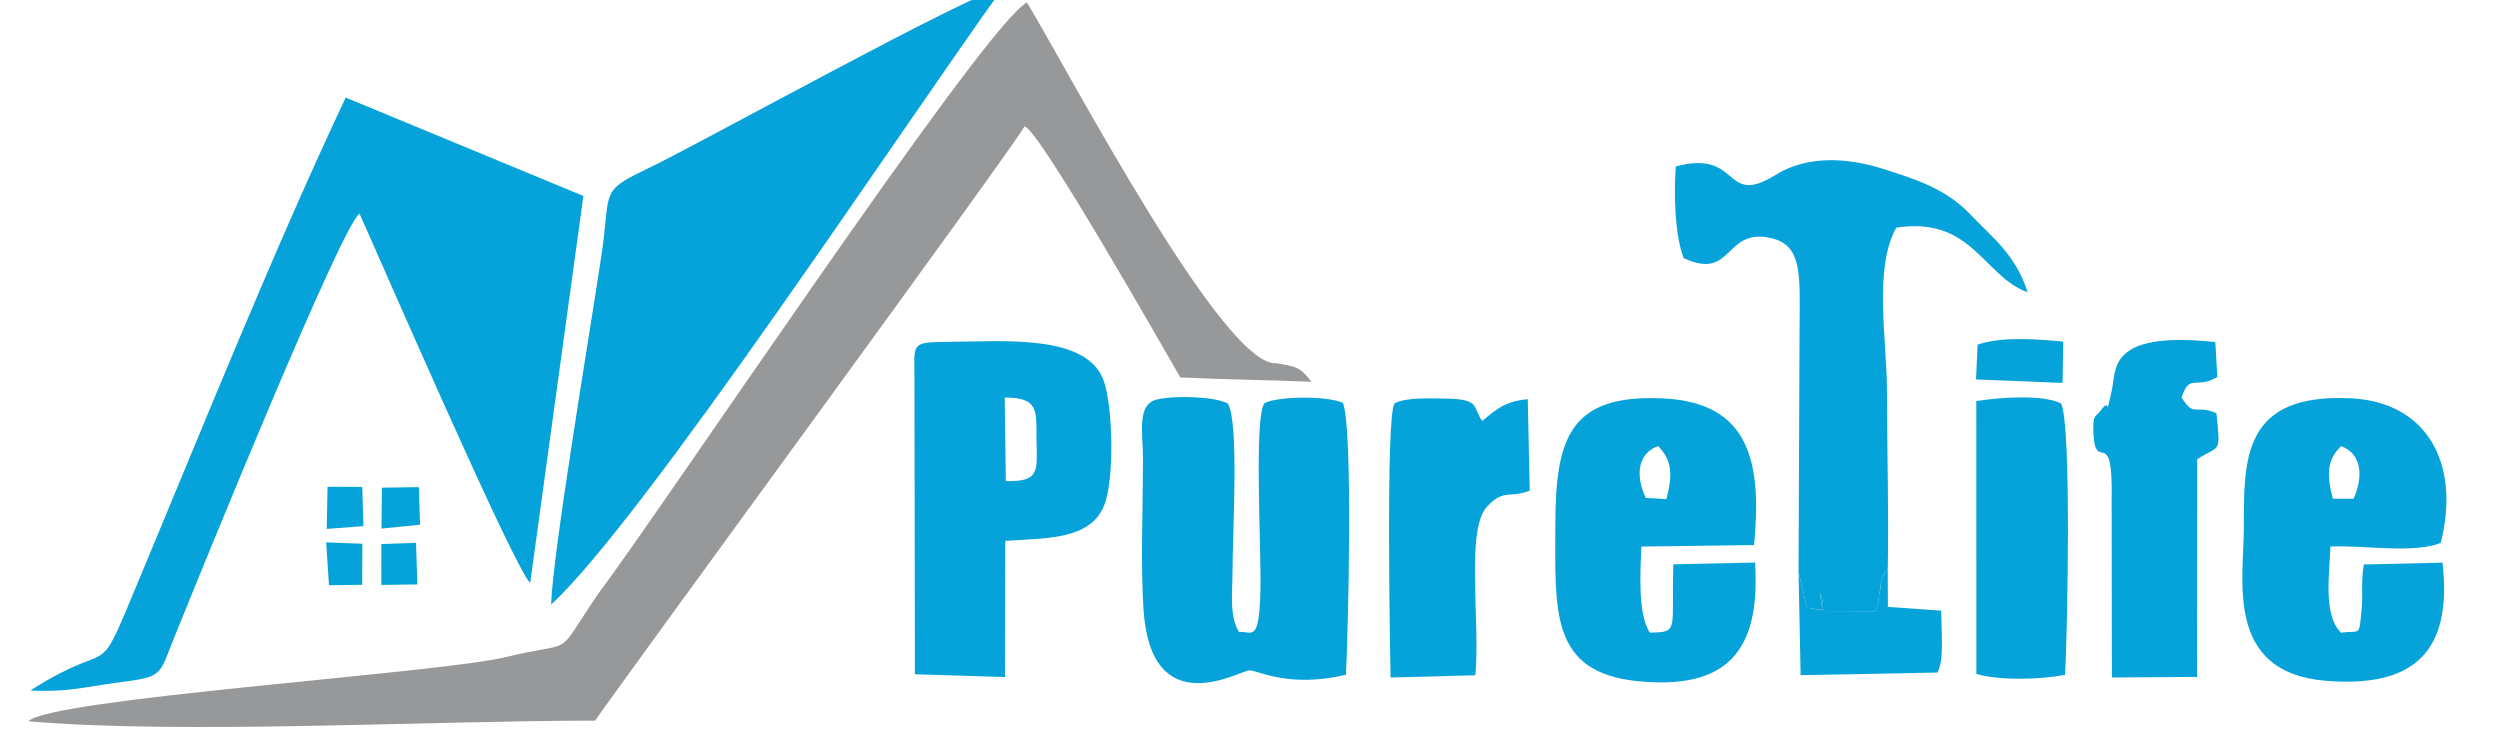
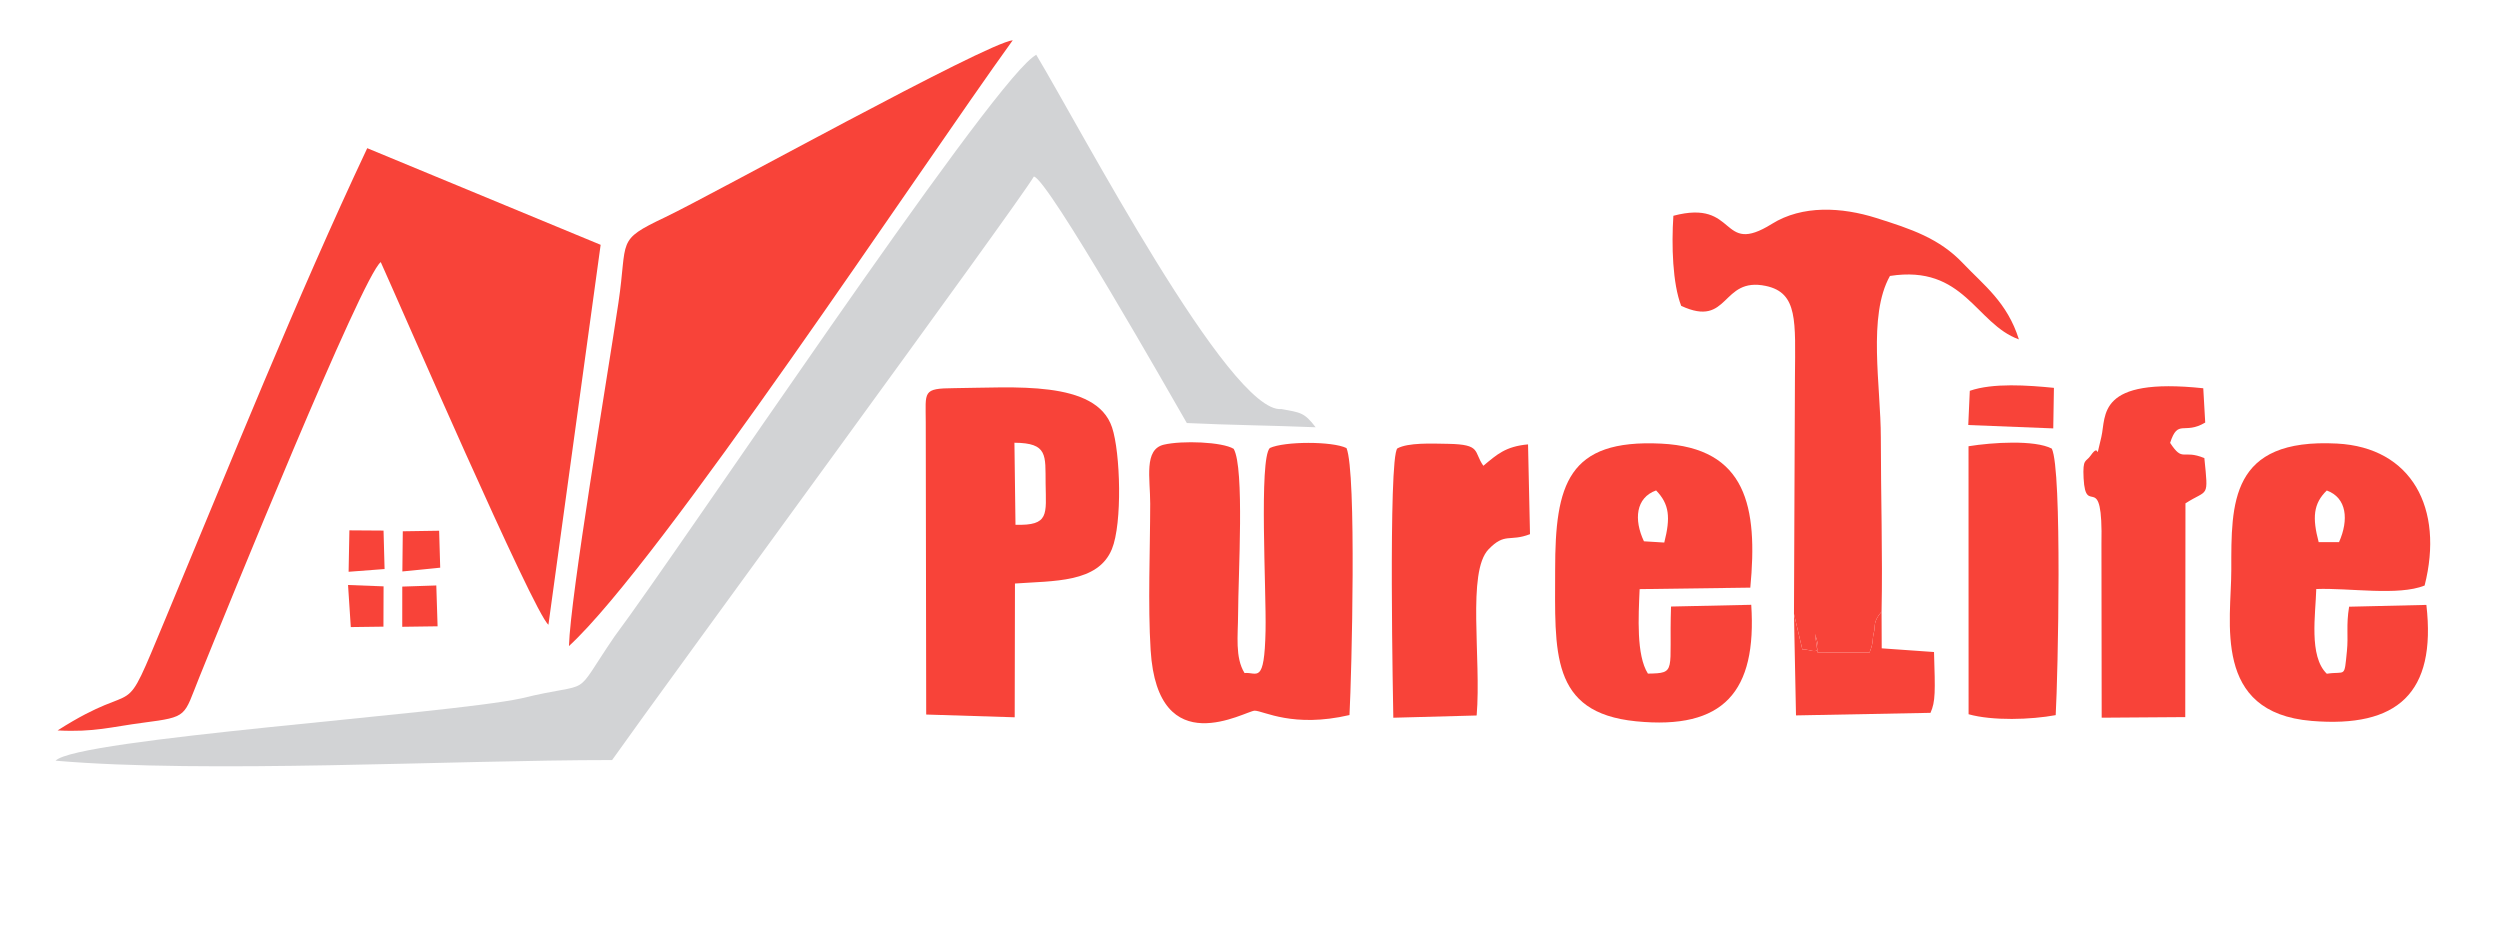
- <svg xmlns="http://www.w3.org/2000/svg" xml:space="preserve" width="40mm" height="12mm" version="1.1" shape-rendering="geometricPrecision" text-rendering="geometricPrecision" image-rendering="optimizeQuality" fill-rule="evenodd" clip-rule="evenodd" viewBox="0 0 4000 1200">
+ <svg xmlns="http://www.w3.org/2000/svg" xml:space="preserve" width="40mm" height="15mm" version="1.1" shape-rendering="geometricPrecision" text-rendering="geometricPrecision" image-rendering="optimizeQuality" fill-rule="evenodd" clip-rule="evenodd" viewBox="0 0 4000 1500">
  <g id="Capa_x0020_1">
-     <path fill="#96989A" d="M1639.24 202.31c22.51,3.02 225.75,361.07 249.22,401.6 69.54,3.37 140.15,3.97 209.89,6.9 -18.43,-24.19 -24.49,-23.95 -55.76,-29.66 -83.8,8.23 -328.68,-459.6 -399.51,-577.29 -2.03,1.23 -4.5,3.1 -5.81,4.11 -83.8,64.96 -569.22,793.54 -681.15,943.57 -72.41,106.1 -29.55,70.87 -151.95,100.97 -119.95,25.96 -724.73,65.65 -758.8,101.55 246.07,21.18 643.3,-1.05 906.72,-1.05 79.24,-112.46 662.09,-907.21 687.15,-950.7z" />
-     <path fill="#06A3DA" d="M48.65 1104.75c59.78,3.15 86.86,-5.73 139.79,-12.64 73.59,-9.61 65.14,-9.74 90.82,-73.31 46.53,-115.15 265.44,-653.67 295.89,-677.1 26.88,59.16 249.39,572.22 273.19,590.83l85.08 -618.98 -380.28 -157.44c-115.31,244.6 -223.31,514.15 -328.48,766.02 -76.08,182.22 -33.91,91.82 -176.01,182.62z" />
-     <path fill="#06A3DA" d="M881.79 967.29c149.04,-137.04 571.49,-777.12 723.06,-987.03 -44.01,4.8 -488.22,251.18 -566.56,288.46 -80.87,38.48 -60.38,35.33 -75.92,139.41 -18.75,125.53 -78.32,478.36 -80.58,559.16z" />
-     <path fill="#06A3DA" d="M2877.69 914.95l13.64 57.9c13.54,-1.91 35.5,17.04 20.54,-25.29l4.2 30.07 84.7 0.26c7.56,-19.44 3.24,-17.25 7.75,-35.74 1.67,-6.86 -2.14,-14.87 11.88,-30.9 1.86,-93.54 -1.21,-189.32 -1.2,-283.27 0,-84.39 -21.77,-198.39 14.84,-263.7 121.12,-18.8 139.58,78.13 210.11,103.36 -18.96,-60.51 -57.3,-88.37 -91.07,-123.97 -38.73,-40.82 -84.57,-55.9 -141.34,-73.83 -56.22,-17.75 -120.43,-21.36 -170.12,9.65 -85.72,53.48 -54.75,-41.24 -160.42,-13.26 -3.21,48.3 -1.31,110.54 12.73,146.76 79.15,36.91 64.34,-48.01 138.02,-32.42 52.58,11.13 47.85,57.88 47.32,148.23 -0.76,128.73 -0.85,257.43 -1.58,386.15z" />
-     <path fill="#06A3DA" d="M1964.84 645.97c-18.43,-11.37 -83.9,-13.85 -113.79,-6.81 -32.99,7.77 -22.19,54.76 -22.24,96.18 -0.11,75.69 -3.92,164.48 0.7,238.61 11.59,186.08 155.2,98.39 169.63,98.63 14.38,0.23 62.44,28.53 154.35,7.12 3.61,-68.53 11.65,-395.49 -4.86,-434.99 -23.19,-11.36 -101.16,-11.09 -124.94,-0.1 -17.8,17.91 -5.53,232.32 -6.95,297.94 -1.92,89.06 -13.98,66.53 -34.24,68.71 -15.7,-25.26 -10.64,-61.75 -10.53,-94.03 0.23,-67.72 10.7,-239.68 -7.13,-271.26z" />
-     <path fill="#06A3DA" d="M1609.31 769.67l-1.71 -133.64c54.92,0.28 50.27,20.63 50.8,66.27 0.58,50.29 6.57,69.03 -49.09,67.37zm-146.19 -166.49l0.72 475.68 144.19 4.48 0.43 -217.94c63.17,-4.6 135.24,-0.74 157.93,-56.08 17.19,-41.91 13.94,-157.2 0.25,-198.28 -25.97,-77.9 -161.2,-64.64 -257.05,-63.96 -52.56,0.37 -46.54,5.15 -46.47,56.1z" />
-     <path fill="#06A3DA" d="M3732.55 797.91c-10.47,-39.44 -8.88,-62.77 13.27,-84.1 32.68,11.99 36.06,47.72 19.91,84.16l-33.18 -0.06zm-3.91 76.44c53.69,-2.08 133.44,11.63 176.52,-5.67 32.02,-126 -21.22,-224.97 -142.69,-231.32 -174.58,-9.13 -172.32,97.23 -172.25,205.47 0.05,84.29 -31.59,232.95 130.9,246.42 139.54,11.57 203.47,-44.92 186.92,-189.02l-125.89 2.93c-5.06,30.7 -1,46.98 -3.57,72.35 -4.57,45.1 -1.45,32.16 -32.76,36.87 -29.69,-28.56 -18.17,-97.13 -17.18,-138.03z" />
-     <path fill="#06A3DA" d="M2633.23 796.6c-16.66,-35.28 -13.36,-71.05 19.82,-82.89 21.78,22.52 23.64,44.21 13.32,84.93l-33.14 -2.04zm6.48 215.58c-19.07,-30.03 -15.39,-92.86 -13.5,-137.67l180.33 -2.41c12.44,-130.98 -5.73,-227.73 -145.18,-234.64 -152.34,-7.56 -172.78,66.47 -172.8,205.37 -0.02,133.73 -9.01,232.96 131.63,247.02 143.43,14.34 197.08,-48.54 187.88,-189.79l-130.71 2.82c-3.45,106.44 10.13,108.49 -37.65,109.3z" />
-     <path fill="#06A3DA" d="M3490.54 636.24c12.79,-39.94 22.71,-12.47 57.18,-33.11l-3.18 -55.86c-174.35,-18.44 -157.91,44.72 -166.05,79.29 -11.55,49.01 0.03,5.26 -17.49,30.43 -7.76,11.15 -13.14,3.98 -11.44,36.78 3.44,66.45 31.69,-19.18 29.08,107.47l0.38 282.77 136.18 -0.98 0.32 -348.26c37.09,-24.03 37.53,-6.46 30.78,-73.74 -36.03,-14.8 -34.45,7.62 -55.76,-24.79z" />
-     <path fill="#06A3DA" d="M2360.7 1080.4c7.75,-92.96 -16.11,-233.97 19.35,-270.72 26.9,-27.89 34.07,-11.79 67.55,-24.7l-3.2 -146.28c-36.89,3.31 -50.97,16.73 -72.81,34.87 -16.36,-23.06 -2.67,-34.77 -57.13,-35.76 -28.19,-0.52 -65.08,-2.15 -82.97,7.43 -15.25,15.18 -6.62,433.35 -6.59,438.81l135.8 -3.65z" />
-     <path fill="#06A3DA" d="M3162.17 1078.38c39.09,10.97 101.71,8.92 141.93,1.44 3.73,-64.83 10.76,-400.31 -6.38,-434.26 -27.92,-14.48 -96.86,-10.11 -135.64,-3.82l0.09 436.64z" />
-     <path fill="#06A3DA" d="M3020.4 911.25c-14.02,16.03 -10.21,24.04 -11.88,30.9 -4.51,18.49 -0.19,16.3 -7.75,35.74l-84.7 -0.26 -4.2 -30.07c14.96,42.33 -7,23.38 -20.54,25.29l-13.64 -57.9 3.29 165.32 219.12 -4.19c8.3,-18.56 7.71,-34.79 5.75,-99.07l-85.2 -6.02 -0.25 -59.74z" />
-     <path fill="#06A3DA" d="M3161.65 607.17l138.47 5.48 1.1 -66.06c-42.21,-4.2 -99.45,-8.34 -137.07,4.84l-2.5 55.74z" />
-     <polygon fill="#06A3DA" points="610.36,845.74 672.02,839.57 670.28,779.39 611.05,780.28 " />
-     <polygon fill="#06A3DA" points="610.17,935.89 667.75,935.1 665.67,868.56 610.22,870.39 " />
-     <polygon fill="#06A3DA" points="579.54,935.66 579.76,870 521.86,867.8 526.35,936.36 " />
-     <polygon fill="#06A3DA" points="522.78,846.25 581.39,841.79 579.69,779.14 524.06,778.76 " />
+     <path fill="#D2D3D5" d="M1654.17 282.47c22.1,2.96 221.69,354.58 244.74,394.38 68.29,3.3 137.63,3.9 206.12,6.78 -18.1,-23.76 -24.05,-23.53 -54.76,-29.13 -82.29,8.08 -322.77,-451.35 -392.33,-566.92 -1.99,1.21 -4.42,3.04 -5.7,4.04 -82.3,63.79 -559,779.28 -668.92,926.61 -71.11,104.19 -29.02,69.6 -149.22,99.16 -117.79,25.49 -711.71,64.47 -745.16,99.72 241.65,20.8 631.74,-1.03 890.43,-1.03 77.81,-110.44 650.19,-890.91 674.8,-933.61z" />
+     <path fill="#F84339" d="M92.16 1168.69c58.71,3.1 85.3,-5.63 137.28,-12.41 72.27,-9.44 63.97,-9.57 89.19,-72 45.69,-113.08 260.67,-641.92 290.57,-664.93 26.4,58.09 244.91,561.94 268.28,580.22l83.55 -607.86 -373.44 -154.62c-113.24,240.21 -219.3,504.91 -322.58,752.26 -74.71,178.94 -33.3,90.17 -172.85,179.34z" />
+     <path fill="#F84339" d="M910.33 1033.7c146.36,-134.58 561.22,-763.16 710.07,-969.3 -43.22,4.71 -479.45,246.67 -556.38,283.28 -79.42,37.79 -59.3,34.69 -74.56,136.91 -18.41,123.27 -76.91,469.76 -79.13,549.11z" />
+     <path fill="#F84339" d="M2870.36 982.3l13.4 56.86c13.3,-1.88 34.87,16.74 20.17,-24.84l4.12 29.53 83.18 0.26c7.43,-19.09 3.19,-16.95 7.61,-35.1 1.64,-6.74 -2.1,-14.61 11.68,-30.34 1.82,-91.86 -1.19,-185.92 -1.19,-278.19 0.01,-82.87 -21.38,-194.82 14.58,-258.96 118.94,-18.46 137.07,76.73 206.33,101.51 -18.62,-59.42 -56.27,-86.79 -89.43,-121.74 -38.04,-40.09 -83.05,-54.9 -138.81,-72.51 -55.2,-17.43 -118.25,-20.98 -167.06,9.48 -84.17,52.52 -53.76,-40.5 -157.53,-13.02 -3.16,47.43 -1.29,108.55 12.49,144.12 77.73,36.24 63.19,-47.15 135.55,-31.84 51.64,10.93 46.99,56.84 46.47,145.57 -0.75,126.41 -0.83,252.8 -1.56,379.21z" />
+     <path fill="#F84339" d="M1973.92 718.16c-18.1,-11.17 -82.39,-13.61 -111.75,-6.69 -32.39,7.63 -21.78,53.77 -21.84,94.45 -0.1,74.32 -3.84,161.53 0.69,234.32 11.38,182.74 152.41,96.62 166.58,96.85 14.13,0.23 61.32,28.02 151.58,6.99 3.55,-67.29 11.44,-388.37 -4.78,-427.16 -22.77,-11.16 -99.34,-10.9 -122.69,-0.1 -17.48,17.59 -5.43,228.14 -6.82,292.58 -1.89,87.46 -13.73,65.34 -33.63,67.48 -15.42,-24.81 -10.45,-60.64 -10.34,-92.34 0.23,-66.5 10.51,-235.38 -7,-266.38z" />
+     <path fill="#F84339" d="M1624.78 839.63l-1.69 -131.24c53.94,0.28 49.37,20.26 49.89,65.08 0.58,49.39 6.46,67.79 -48.2,66.16zm-143.57 -163.5l0.71 467.13 141.6 4.41 0.42 -214.03c62.03,-4.52 132.81,-0.73 155.09,-55.07 16.89,-41.16 13.7,-154.38 0.25,-194.72 -25.5,-76.5 -158.3,-63.48 -252.43,-62.81 -51.61,0.37 -45.71,5.06 -45.64,55.09z" />
+     <path fill="#F84339" d="M3709.87 867.36c-10.29,-38.73 -8.72,-61.64 13.02,-82.58 32.1,11.77 35.42,46.86 19.56,82.64l-32.58 -0.06zm-3.85 75.07c52.73,-2.05 131.05,11.42 173.36,-5.57 31.44,-123.73 -20.84,-220.93 -140.13,-227.16 -171.44,-8.97 -169.23,95.48 -169.16,201.77 0.05,82.78 -31.02,228.76 128.55,242 137.03,11.36 199.82,-44.11 183.57,-185.62l-123.63 2.87c-4.97,30.15 -0.99,46.13 -3.51,71.05 -4.49,44.29 -1.43,31.58 -32.18,36.21 -29.15,-28.05 -17.84,-95.39 -16.87,-135.55z" />
+     <path fill="#F84339" d="M2630.3 866.08c-16.37,-34.65 -13.12,-69.78 19.47,-81.4 21.38,22.11 23.21,43.41 13.07,83.4l-32.54 -2zm6.36 211.7c-18.72,-29.49 -15.11,-91.19 -13.25,-135.19l177.09 -2.37c12.22,-128.63 -5.63,-223.64 -142.58,-230.43 -149.6,-7.42 -169.67,65.28 -169.69,201.68 -0.02,131.33 -8.85,228.78 129.26,242.59 140.86,14.08 193.54,-47.67 184.51,-186.38l-128.36 2.77c-3.4,104.52 9.95,106.54 -36.98,107.33z" />
+     <path fill="#F84339" d="M3472.2 708.6c12.57,-39.22 22.3,-12.24 56.15,-32.52l-3.12 -54.86c-171.21,-18.11 -155.07,43.92 -163.07,77.87 -11.34,48.13 0.04,5.17 -17.17,29.89 -7.61,10.94 -12.9,3.91 -11.24,36.12 3.39,65.25 31.13,-18.84 28.57,105.53l0.37 277.69 133.73 -0.96 0.32 -342c36.42,-23.6 36.85,-6.34 30.22,-72.42 -35.38,-14.53 -33.83,7.49 -54.76,-24.34z" />
+     <path fill="#F84339" d="M2362.66 1144.77c7.62,-91.28 -15.81,-229.76 19.01,-265.85 26.42,-27.39 33.46,-11.58 66.33,-24.26l-3.14 -143.65c-36.22,3.25 -50.05,16.43 -71.5,34.24 -16.07,-22.64 -2.62,-34.14 -56.1,-35.11 -27.69,-0.51 -63.91,-2.11 -81.48,7.29 -14.98,14.91 -6.5,425.57 -6.48,430.93l133.36 -3.59z" />
+     <path fill="#F84339" d="M3149.74 1142.79c38.38,10.78 99.88,8.76 139.37,1.42 3.67,-63.66 10.58,-393.12 -6.26,-426.46 -27.42,-14.22 -95.12,-9.93 -133.21,-3.76l0.1 428.8z" />
+     <path fill="#F84339" d="M3010.52 978.67c-13.78,15.73 -10.04,23.6 -11.68,30.34 -4.42,18.15 -0.18,16.01 -7.61,35.1l-83.18 -0.26 -4.12 -29.53c14.7,41.58 -6.87,22.96 -20.17,24.84l-13.4 -56.86 3.24 162.35 215.18 -4.11c8.15,-18.23 7.57,-34.17 5.65,-97.3l-83.68 -5.91 -0.23 -58.66z" />
+     <path fill="#F84339" d="M3149.22 680.05l135.99 5.38 1.07 -64.87c-41.45,-4.13 -97.65,-8.2 -134.61,4.75l-2.45 54.74z" />
+     <polygon fill="#F84339" points="643.78,914.33 704.33,908.28 702.62,849.17 644.46,850.05 " />
+     <polygon fill="#F84339" points="643.59,1002.87 700.14,1002.08 698.09,936.74 643.64,938.54 " />
+     <polygon fill="#F84339" points="613.51,1002.64 613.72,938.16 556.87,936 561.27,1003.32 " />
+     <polygon fill="#F84339" points="557.77,914.84 615.33,910.46 613.66,848.93 559.03,848.56 " />
  </g>
</svg>
